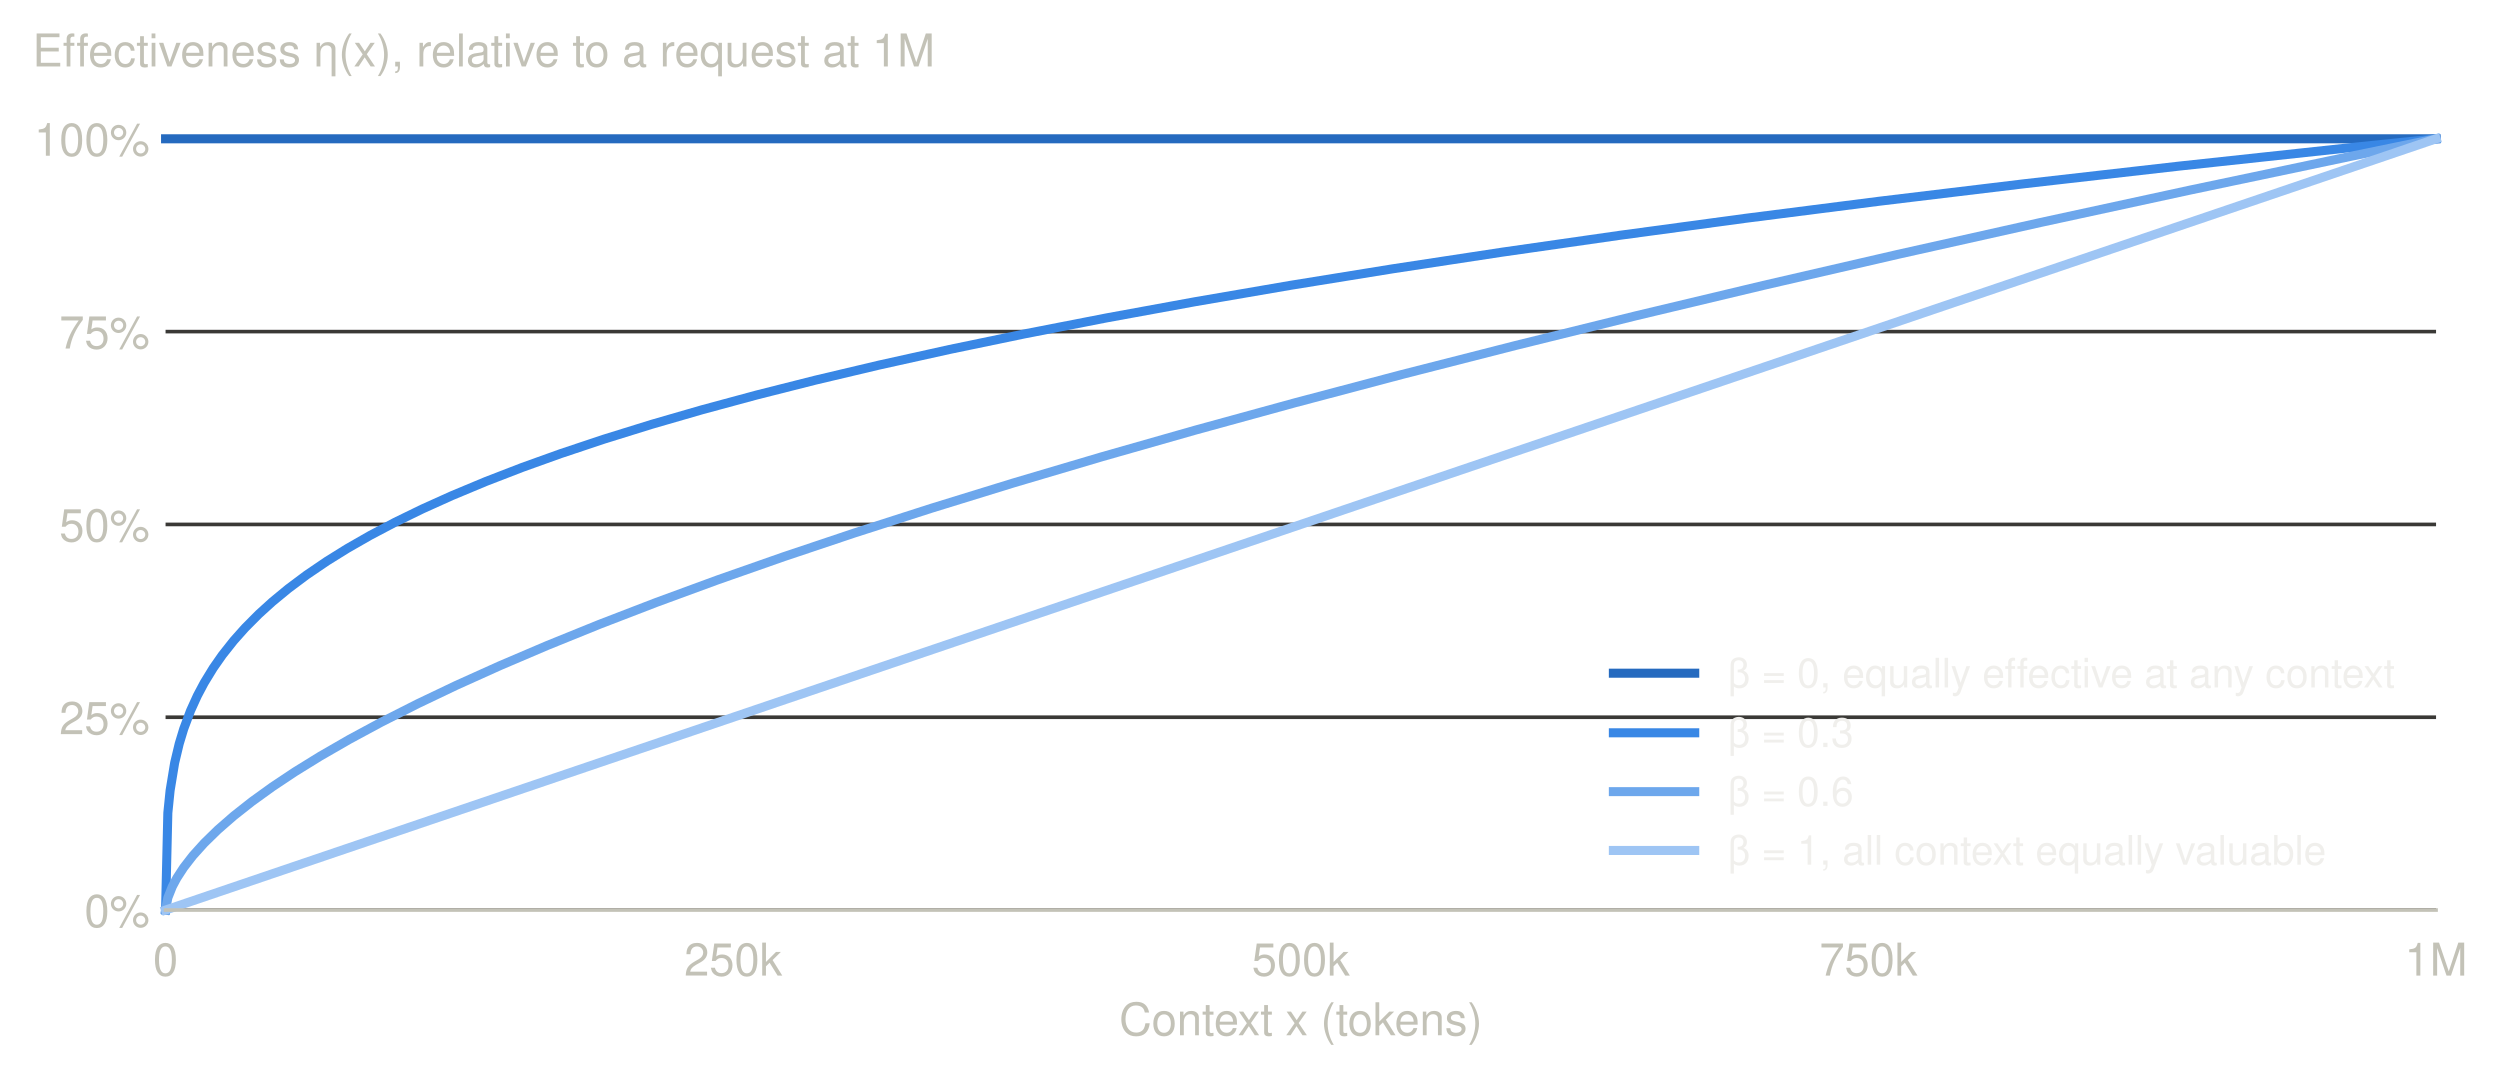
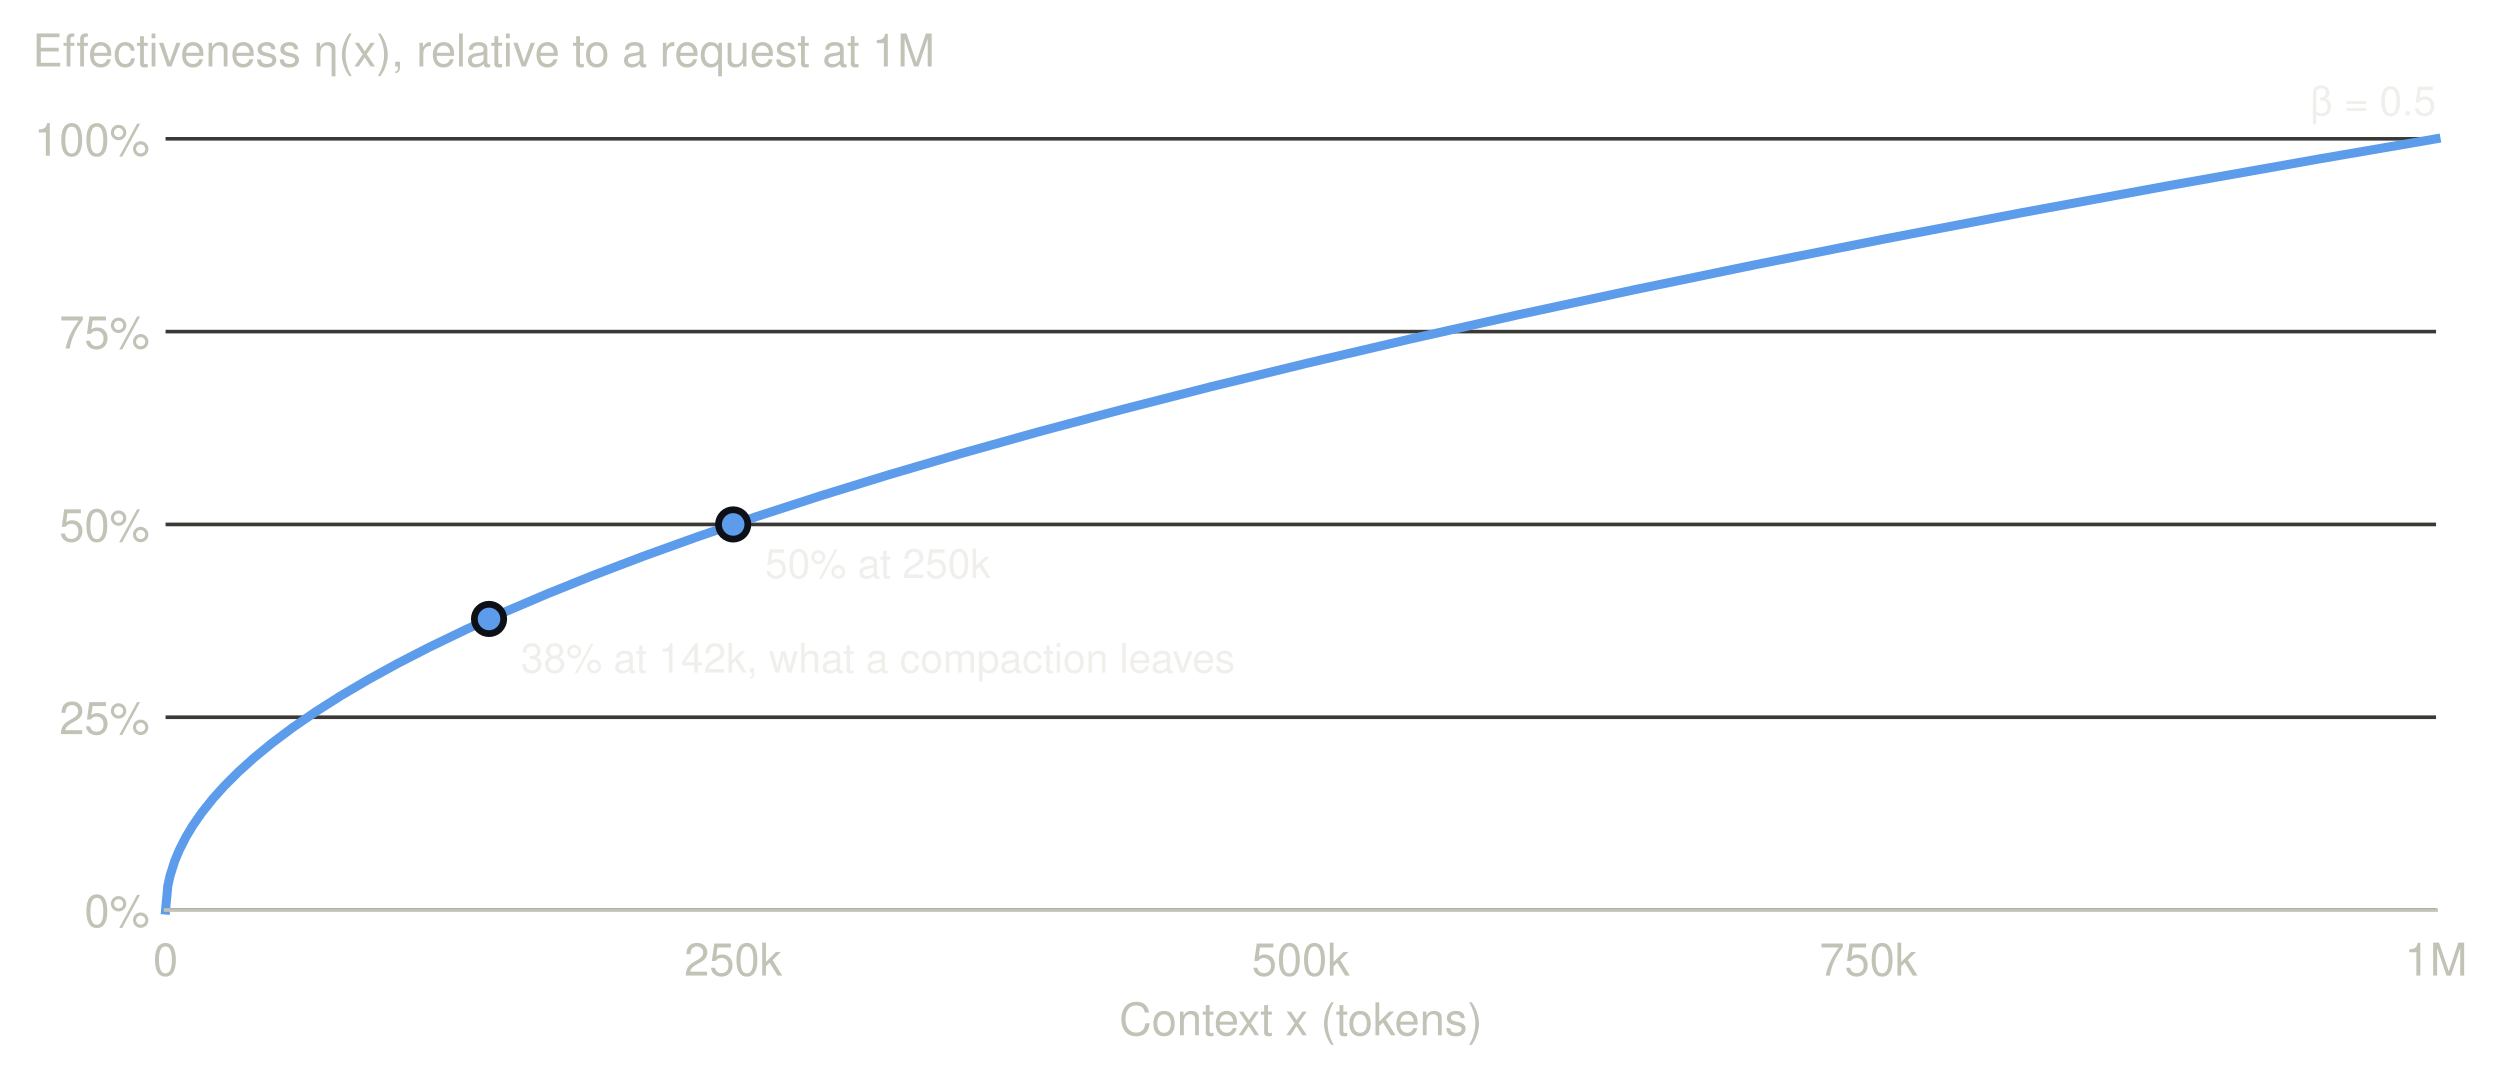
- <svg xmlns="http://www.w3.org/2000/svg" width="552.965pt" height="238.229pt" viewBox="0 0 552.965 238.229" version="1.1">
+ <svg xmlns="http://www.w3.org/2000/svg" xmlns:xlink="http://www.w3.org/1999/xlink" width="552.965pt" height="238.229pt" viewBox="0 0 552.965 238.229" version="1.1">
  <defs>
    <style type="text/css">*{stroke-linejoin: round; stroke-linecap: butt}</style>
  </defs>
  <g id="figure_1">
    <g id="patch_1">
      <path d="M 0 238.229  L 552.965 238.229  L 552.965 0  L 0 0  L 0 238.229  z " style="fill: none" />
    </g>
    <g id="axes_1">
      <g id="patch_2">
        <path d="M 36.62 201.289  L 538.82 201.289  L 538.82 23.881  L 36.62 23.881  L 36.62 201.289  z " style="fill: none" />
      </g>
      <g id="matplotlib.axis_1">
        <g id="xtick_1">
          <g id="line2d_1" />
          <g id="text_1">
            <text style="font-size: 10px; font-family: 'Helvetica', 'Arial', 'DejaVu Sans'; text-anchor: middle; fill: #c3c2b7" x="36.62" y="215.789" transform="rotate(-0 36.62 215.7887)">0</text>
          </g>
        </g>
        <g id="xtick_2">
          <g id="line2d_2" />
          <g id="text_2">
            <text style="font-size: 10px; font-family: 'Helvetica', 'Arial', 'DejaVu Sans'; text-anchor: middle; fill: #c3c2b7" x="162.17" y="215.789" transform="rotate(-0 162.17 215.7887)">250k</text>
          </g>
        </g>
        <g id="xtick_3">
          <g id="line2d_3" />
          <g id="text_3">
            <text style="font-size: 10px; font-family: 'Helvetica', 'Arial', 'DejaVu Sans'; text-anchor: middle; fill: #c3c2b7" x="287.72" y="215.789" transform="rotate(-0 287.72 215.7887)">500k</text>
          </g>
        </g>
        <g id="xtick_4">
          <g id="line2d_4" />
          <g id="text_4">
            <text style="font-size: 10px; font-family: 'Helvetica', 'Arial', 'DejaVu Sans'; text-anchor: middle; fill: #c3c2b7" x="413.27" y="215.789" transform="rotate(-0 413.27 215.7887)">750k</text>
          </g>
        </g>
        <g id="xtick_5">
          <g id="line2d_5" />
          <g id="text_5">
            <text style="font-size: 10px; font-family: 'Helvetica', 'Arial', 'DejaVu Sans'; text-anchor: middle; fill: #c3c2b7" x="538.82" y="215.789" transform="rotate(-0 538.82 215.7887)">1M</text>
          </g>
        </g>
        <g id="text_6">
          <text style="font-size: 10px; font-family: 'Helvetica', 'Arial', 'DejaVu Sans'; text-anchor: middle; fill: #c3c2b7" x="287.72" y="228.988" transform="rotate(-0 287.72 228.9879)">Context x (tokens)</text>
        </g>
      </g>
      <g id="matplotlib.axis_2">
        <g id="ytick_1">
          <g id="line2d_6">
            <path d="M 36.62 201.289  L 538.82 201.289  " clip-path="url(#pb86a75d387)" style="fill: none; stroke: #3a3936; stroke-width: 0.8; stroke-linecap: square" />
          </g>
          <g id="line2d_7" />
          <g id="text_7">
            <text style="font-size: 10px; font-family: 'Helvetica', 'Arial', 'DejaVu Sans'; text-anchor: end; fill: #c3c2b7" x="33.12" y="205.039" transform="rotate(-0 33.12 205.0387)">0%</text>
          </g>
        </g>
        <g id="ytick_2">
          <g id="line2d_8">
            <path d="M 36.62 158.643  L 538.82 158.643  " clip-path="url(#pb86a75d387)" style="fill: none; stroke: #3a3936; stroke-width: 0.8; stroke-linecap: square" />
          </g>
          <g id="line2d_9" />
          <g id="text_8">
            <text style="font-size: 10px; font-family: 'Helvetica', 'Arial', 'DejaVu Sans'; text-anchor: end; fill: #c3c2b7" x="33.12" y="162.393" transform="rotate(-0 33.12 162.3925)">25%</text>
          </g>
        </g>
        <g id="ytick_3">
          <g id="line2d_10">
            <path d="M 36.62 115.996  L 538.82 115.996  " clip-path="url(#pb86a75d387)" style="fill: none; stroke: #3a3936; stroke-width: 0.8; stroke-linecap: square" />
          </g>
          <g id="line2d_11" />
          <g id="text_9">
            <text style="font-size: 10px; font-family: 'Helvetica', 'Arial', 'DejaVu Sans'; text-anchor: end; fill: #c3c2b7" x="33.12" y="119.746" transform="rotate(-0 33.12 119.7464)">50%</text>
          </g>
        </g>
        <g id="ytick_4">
          <g id="line2d_12">
            <path d="M 36.62 73.35  L 538.82 73.35  " clip-path="url(#pb86a75d387)" style="fill: none; stroke: #3a3936; stroke-width: 0.8; stroke-linecap: square" />
          </g>
          <g id="line2d_13" />
          <g id="text_10">
            <text style="font-size: 10px; font-family: 'Helvetica', 'Arial', 'DejaVu Sans'; text-anchor: end; fill: #c3c2b7" x="33.12" y="77.1" transform="rotate(-0 33.12 77.10023)">75%</text>
          </g>
        </g>
        <g id="ytick_5">
          <g id="line2d_14">
            <path d="M 36.62 30.704  L 538.82 30.704  " clip-path="url(#pb86a75d387)" style="fill: none; stroke: #3a3936; stroke-width: 0.8; stroke-linecap: square" />
          </g>
          <g id="line2d_15" />
          <g id="text_11">
            <text style="font-size: 10px; font-family: 'Helvetica', 'Arial', 'DejaVu Sans'; text-anchor: end; fill: #c3c2b7" x="33.12" y="34.454" transform="rotate(-0 33.12 34.45408)">100%</text>
          </g>
        </g>
        <g id="text_12">
          <text style="font-size: 10px; font-family: 'Helvetica', 'Arial', 'DejaVu Sans'; text-anchor: start; fill: #c3c2b7" x="7.2" y="14.7" transform="rotate(-0 7.2 14.7)">Effectiveness η(x), relative to a request at 1M</text>
        </g>
      </g>
      <g id="line2d_16">
-         <path d="M 36.62 30.704  L 538.82 30.704  L 538.82 30.704  " style="fill: none; stroke: #256abf; stroke-width: 2; stroke-linecap: square" />
-       </g>
-       <g id="line2d_17">
-         <path d="M 36.62 201.289  L 37.123 179.807  L 37.625 174.842  L 38.631 168.728  L 39.636 164.517  L 40.642 161.202  L 42.15 157.184  L 43.658 153.874  L 45.166 151.031  L 47.177 147.742  L 49.188 144.866  L 51.701 141.694  L 54.215 138.873  L 57.231 135.839  L 60.247 133.102  L 63.766 130.202  L 67.788 127.194  L 72.312 124.119  L 76.836 121.306  L 81.863 118.429  L 87.393 115.513  L 93.425 112.574  L 99.961 109.628  L 107.501 106.483  L 115.544 103.376  L 124.09 100.309  L 133.642 97.12  L 144.198 93.842  L 155.258 90.641  L 167.323 87.379  L 180.393 84.075  L 194.469 80.744  L 210.052 77.29  L 226.642 73.845  L 244.739 70.319  L 264.344 66.734  L 285.458 63.107  L 308.079 59.452  L 332.209 55.782  L 358.35 52.035  L 385.998 48.298  L 415.658 44.512  L 447.831 40.633  L 482.015 36.738  L 518.712 32.783  L 538.82 30.704  L 538.82 30.704  " style="fill: none; stroke: #3987e5; stroke-width: 2; stroke-linecap: square" />
-       </g>
-       <g id="line2d_18">
-         <path d="M 36.62 201.289  L 37.123 198.583  L 38.128 196.059  L 39.134 194.183  L 40.642 191.869  L 42.652 189.274  L 45.166 186.482  L 48.182 183.537  L 51.701 180.469  L 55.723 177.296  L 60.247 174.033  L 65.274 170.688  L 70.804 167.271  L 77.339 163.506  L 84.377 159.713  L 92.42 155.644  L 100.966 151.569  L 110.517 147.264  L 121.074 142.758  L 132.636 138.074  L 145.204 133.232  L 158.777 128.248  L 173.355 123.136  L 188.939 117.908  L 206.031 112.414  L 224.128 106.833  L 243.734 101.026  L 264.344 95.153  L 286.463 89.083  L 310.09 82.832  L 335.225 76.415  L 361.869 69.844  L 390.02 63.131  L 419.679 56.287  L 451.35 49.208  L 484.528 42.021  L 519.717 34.627  L 538.82 30.704  L 538.82 30.704  " style="fill: none; stroke: #6da7ec; stroke-width: 2; stroke-linecap: square" />
-       </g>
-       <g id="line2d_19">
-         <path d="M 36.62 201.289  L 538.82 30.704  L 538.82 30.704  " style="fill: none; stroke: #9ec5f4; stroke-width: 2; stroke-linecap: square" />
+         <path d="M 36.62 201.289  L 37.123 195.892  L 37.625 193.656  L 38.631 190.495  L 39.636 188.069  L 41.144 185.098  L 42.652 182.593  L 44.663 179.7  L 47.177 176.556  L 49.69 173.769  L 52.706 170.758  L 56.225 167.584  L 60.247 164.288  L 64.771 160.901  L 69.798 157.443  L 75.328 153.93  L 81.361 150.373  L 87.896 146.781  L 94.934 143.161  L 102.977 139.281  L 111.523 135.409  L 121.074 131.335  L 131.128 127.288  L 142.188 123.078  L 154.252 118.73  L 167.323 114.264  L 181.398 109.698  L 196.479 105.045  L 212.566 100.319  L 229.658 95.528  L 248.258 90.55  L 267.863 85.535  L 288.977 80.366  L 311.598 75.062  L 335.728 69.64  L 361.366 64.114  L 388.512 58.496  L 417.166 52.796  L 447.328 47.023  L 479.501 41.095  L 513.182 35.115  L 538.82 30.704  L 538.82 30.704  " style="fill: none; stroke: #5c9cea; stroke-width: 2; stroke-linecap: square" />
      </g>
      <g id="patch_3">
        <path d="M 36.62 201.289  L 538.82 201.289  " style="fill: none; stroke: #c3c2b7; stroke-width: 0.8; stroke-linejoin: miter; stroke-linecap: square" />
      </g>
-       <g id="legend_1">
-         <g id="line2d_20">
-           <path d="M 356.853 148.906  L 365.853 148.906  L 374.853 148.906  " style="fill: none; stroke: #256abf; stroke-width: 2; stroke-linecap: square" />
+       <g id="line2d_17">
+         <defs>
+           <path id="m4dec9228c2" d="M 0 3.25  C 0.862 3.25 1.689 2.908 2.298 2.298  C 2.908 1.689 3.25 0.862 3.25 0  C 3.25 -0.862 2.908 -1.689 2.298 -2.298  C 1.689 -2.908 0.862 -3.25 0 -3.25  C -0.862 -3.25 -1.689 -2.908 -2.298 -2.298  C -2.908 -1.689 -3.25 -0.862 -3.25 0  C -3.25 0.862 -2.908 1.689 -2.298 2.298  C -1.689 2.908 -0.862 3.25 0 3.25  z " style="stroke: #0d1117; stroke-width: 1.5" />
+         </defs>
+         <g clip-path="url(#pb86a75d387)">
+           <use xlink:href="#m4dec9228c2" x="108.167" y="136.902" style="fill: #5c9cea; stroke: #0d1117; stroke-width: 1.5" />
        </g>
-         <g id="text_13">
-           <text style="font-size: 9px; font-family: 'Helvetica', 'Arial', 'DejaVu Sans'; text-anchor: start; fill: #f0efec" x="382.053" y="152.056" transform="rotate(-0 382.0527 152.0559)">β = 0, equally effective at any context</text>
+       </g>
+       <g id="text_13">
+         <text style="font-size: 9px; font-family: 'Helvetica', 'Arial', 'DejaVu Sans'; text-anchor: start; fill: #f0efec" x="115.198" y="148.769" transform="rotate(-0 115.1978 148.7694)">38% at 142k, what a compaction leaves</text>
+       </g>
+       <g id="line2d_18">
+         <g clip-path="url(#pb86a75d387)">
+           <use xlink:href="#m4dec9228c2" x="162.17" y="115.996" style="fill: #5c9cea; stroke: #0d1117; stroke-width: 1.5" />
        </g>
-         <g id="line2d_21">
-           <path d="M 356.853 162.085  L 365.853 162.085  L 374.853 162.085  " style="fill: none; stroke: #3987e5; stroke-width: 2; stroke-linecap: square" />
-         </g>
-         <g id="text_14">
-           <text style="font-size: 9px; font-family: 'Helvetica', 'Arial', 'DejaVu Sans'; text-anchor: start; fill: #f0efec" x="382.053" y="165.235" transform="rotate(-0 382.0527 165.2353)">β = 0.3</text>
-         </g>
-         <g id="line2d_22">
-           <path d="M 356.853 175.097  L 365.853 175.097  L 374.853 175.097  " style="fill: none; stroke: #6da7ec; stroke-width: 2; stroke-linecap: square" />
-         </g>
-         <g id="text_15">
-           <text style="font-size: 9px; font-family: 'Helvetica', 'Arial', 'DejaVu Sans'; text-anchor: start; fill: #f0efec" x="382.053" y="178.247" transform="rotate(-0 382.0527 178.2473)">β = 0.6</text>
-         </g>
-         <g id="line2d_23">
-           <path d="M 356.853 188.109  L 365.853 188.109  L 374.853 188.109  " style="fill: none; stroke: #9ec5f4; stroke-width: 2; stroke-linecap: square" />
-         </g>
-         <g id="text_16">
-           <text style="font-size: 9px; font-family: 'Helvetica', 'Arial', 'DejaVu Sans'; text-anchor: start; fill: #f0efec" x="382.053" y="191.259" transform="rotate(-0 382.0527 191.2593)">β = 1, all context equally valuable</text>
-         </g>
+       </g>
+       <g id="text_14">
+         <text style="font-size: 9px; font-family: 'Helvetica', 'Arial', 'DejaVu Sans'; text-anchor: start; fill: #f0efec" x="169.201" y="127.864" transform="rotate(-0 169.2008 127.8639)">50% at 250k</text>
+       </g>
+       <g id="text_15">
+         <text style="font-size: 9px; font-family: 'Helvetica', 'Arial', 'DejaVu Sans'; text-anchor: end; fill: #f0efec" x="538.82" y="25.53" transform="rotate(-0 538.82 25.53036)">β = 0.5</text>
      </g>
    </g>
  </g>
  <defs>
    <clipPath id="pb86a75d387">
      <rect x="36.62" y="23.881" width="502.2" height="177.408" />
    </clipPath>
  </defs>
</svg>
